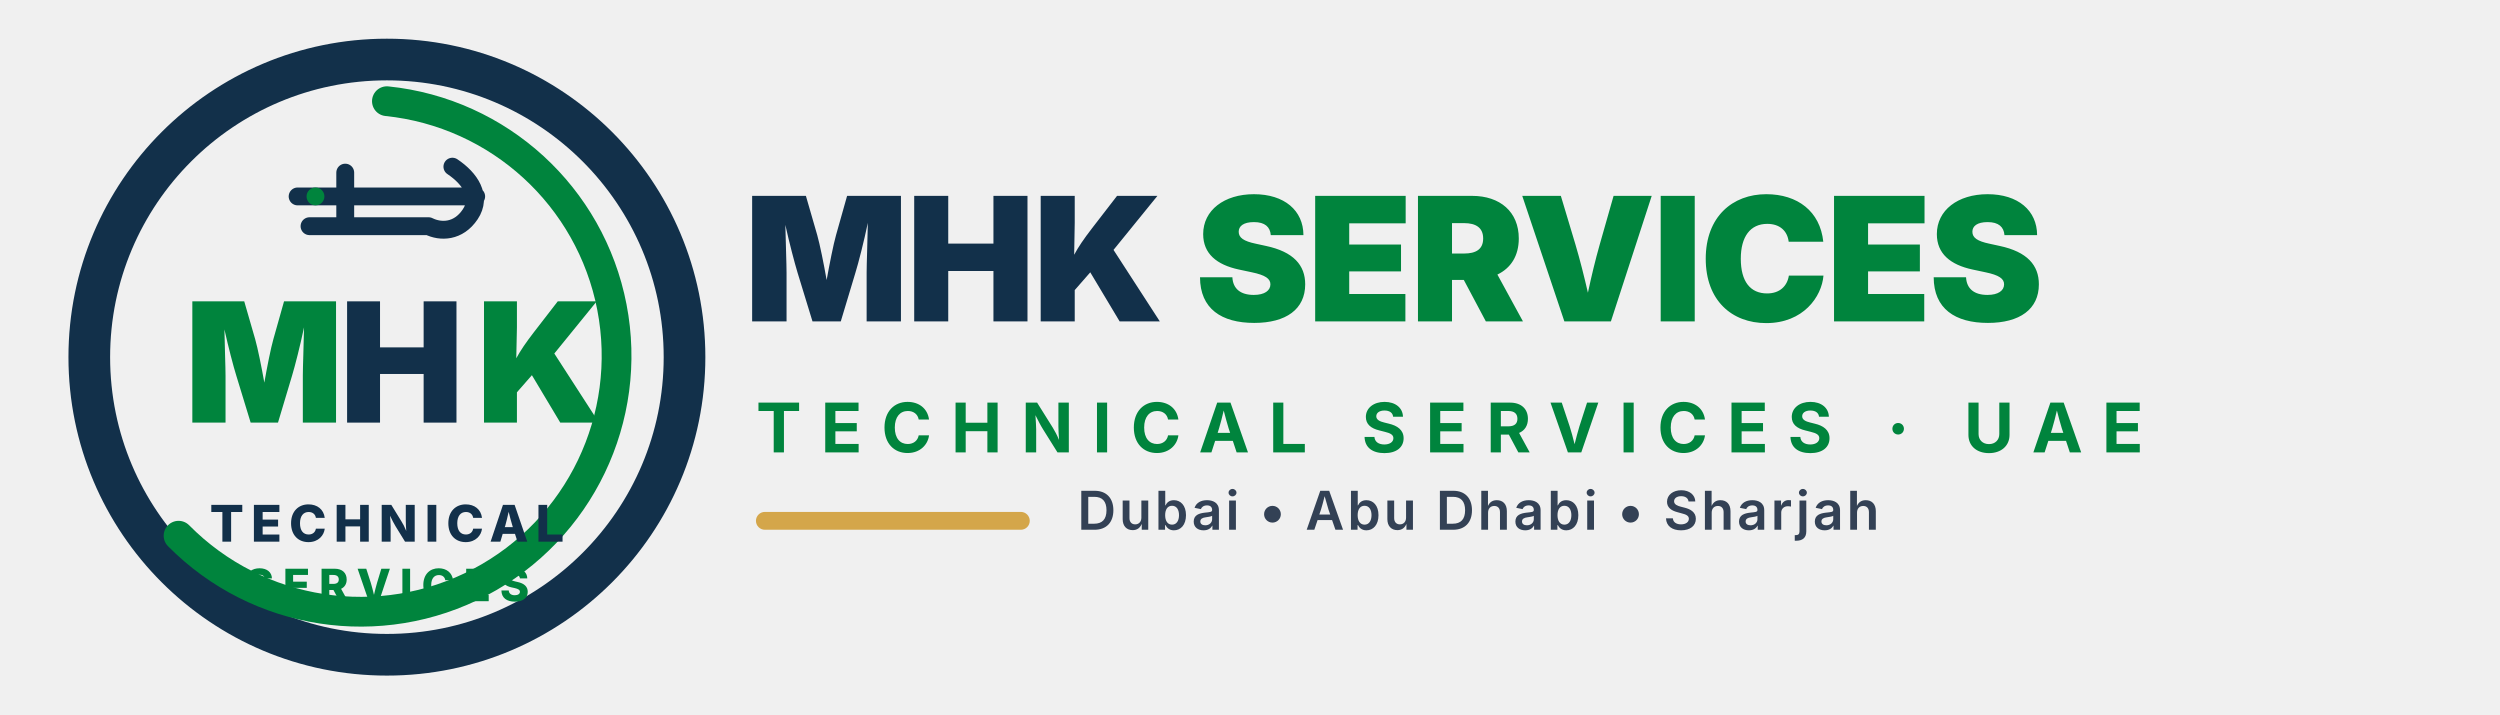
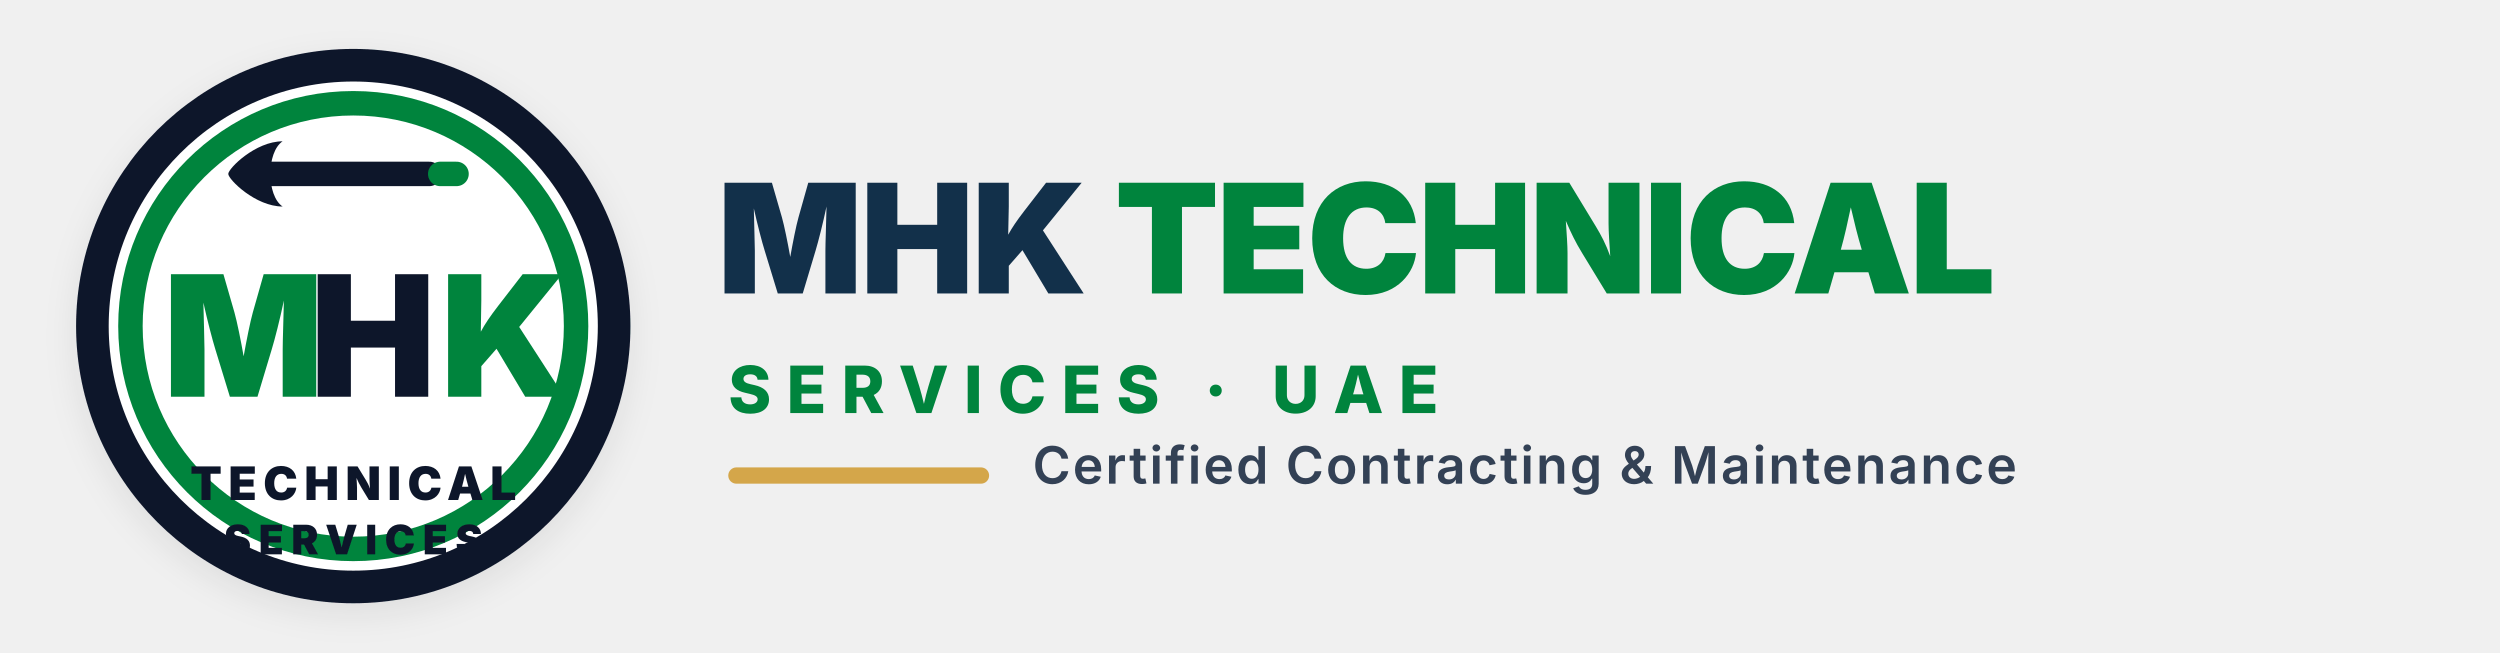
- <svg xmlns="http://www.w3.org/2000/svg" viewBox="0 0 420 120" fill="none" width="100%" height="100%">
-   <g transform="translate(10, 5)">
-     <circle cx="55" cy="55" r="50" stroke="#12304A" stroke-width="7" fill="none" />
-     <path d="M 55 12 A 43 43 0 1 1 20 85" stroke="#00843D" stroke-width="5" stroke-linecap="round" fill="none" />
-     <path d="M 40 28 L 70 28 M 48 24 L 48 32 M 66 23 C 69 25 71 28 69 31 C 67 34 64 34 62 33 L 42 33" stroke="#12304A" stroke-width="3" stroke-linecap="round" stroke-linejoin="round" />
-     <circle cx="43" cy="28" r="1.5" fill="#00843D" />
-     <text x="21" y="66" font-family="'Inter', sans-serif" font-weight="900" font-size="28" fill="#00843D">M</text>
-     <text x="47" y="66" font-family="'Inter', sans-serif" font-weight="900" font-size="28" fill="#12304A">H</text>
-     <text x="70" y="66" font-family="'Inter', sans-serif" font-weight="900" font-size="28" fill="#00843D">K</text>
-     <text x="55" y="86" font-family="'Inter', sans-serif" font-weight="800" font-size="8.5" fill="#12304A" text-anchor="middle" letter-spacing="1.2">TECHNICAL</text>
-     <text x="55" y="96" font-family="'Inter', sans-serif" font-weight="800" font-size="7.5" fill="#00843D" text-anchor="middle" letter-spacing="1.5">SERVICES</text>
+ <svg xmlns="http://www.w3.org/2000/svg" viewBox="0 0 460 120" fill="none" width="100%" height="100%">
+   <defs>
+     <filter id="subtle-shadow" x="-10%" y="-10%" width="120%" height="120%">
+       <feDropShadow dx="0" dy="2" stdDeviation="3" flood-color="#000000" flood-opacity="0.08" />
+     </filter>
+   </defs>
+   <g transform="translate(10, 5)" filter="url(#subtle-shadow)">
+     <circle cx="55" cy="55" r="50" fill="#FFFFFF" />
+     <circle cx="55" cy="55" r="48" stroke="#0F172A" stroke-width="6" fill="none" />
+     <circle cx="55" cy="55" r="41" stroke="#00843D" stroke-width="4.5" fill="none" />
+     <g transform="translate(55, 27)">
+       <line x1="-16" y1="0" x2="14" y2="0" stroke="#0F172A" stroke-width="4.5" stroke-linecap="round" />
+       <line x1="16" y1="0" x2="19" y2="0" stroke="#00843D" stroke-width="4.5" stroke-linecap="round" />
+       <path d="M -13 -6 C -18 -6 -23 -1 -23 0 C -23 1 -18 6 -13 6 C -16 4 -16 -4 -13 -6 Z" fill="#0F172A" />
+     </g>
+     <text x="20" y="68" font-family="'Inter', 'Arial Black', sans-serif" font-weight="900" font-size="31" fill="#00843D">M</text>
+     <text x="47" y="68" font-family="'Inter', 'Arial Black', sans-serif" font-weight="900" font-size="31" fill="#0F172A">H</text>
+     <text x="71" y="68" font-family="'Inter', 'Arial Black', sans-serif" font-weight="900" font-size="31" fill="#00843D">K</text>
+     <text x="55" y="87" font-family="'Inter', sans-serif" font-weight="900" font-size="8.5" fill="#0F172A" text-anchor="middle" letter-spacing="1.2">TECHNICAL</text>
+     <text x="55" y="97" font-family="'Inter', sans-serif" font-weight="900" font-size="7.5" fill="#0F172A" text-anchor="middle" letter-spacing="1.4">SERVICES</text>
  </g>
-   <g transform="translate(125, 22)">
-     <text x="0" y="32" font-family="'Inter', sans-serif" font-weight="900" font-size="29" fill="#12304A" letter-spacing="-0.5">MHK <tspan fill="#00843D">SERVICES</tspan>
+   <g transform="translate(132, 22)">
+     <text x="0" y="32" font-family="'Inter', sans-serif" font-weight="900" font-size="28" fill="#12304A" letter-spacing="-0.5">MHK <tspan fill="#00843D">TECHNICAL</tspan>
    </text>
-     <text x="2" y="54" font-family="'Inter', sans-serif" font-weight="700" font-size="11.5" fill="#00843D" letter-spacing="3.2">TECHNICAL SERVICES · UAE</text>
-     <rect x="2" y="64" width="46" height="3" rx="1.5" fill="#D4A64A" />
-     <text x="56" y="67" font-family="'Inter', sans-serif" font-weight="600" font-size="9" fill="#334155" letter-spacing="0.5">Dubai • Abu Dhabi • Sharjah</text>
+     <text x="2" y="54" font-family="'Inter', sans-serif" font-weight="800" font-size="12" fill="#00843D" letter-spacing="2.8">SERVICES · UAE</text>
+     <rect x="2" y="64" width="48" height="3" rx="1.5" fill="#D4A64A" />
+     <text x="58" y="67" font-family="'Inter', sans-serif" font-weight="600" font-size="9.5" fill="#334155" letter-spacing="0.4">Certified Contracting &amp; Maintenance</text>
  </g>
</svg>
